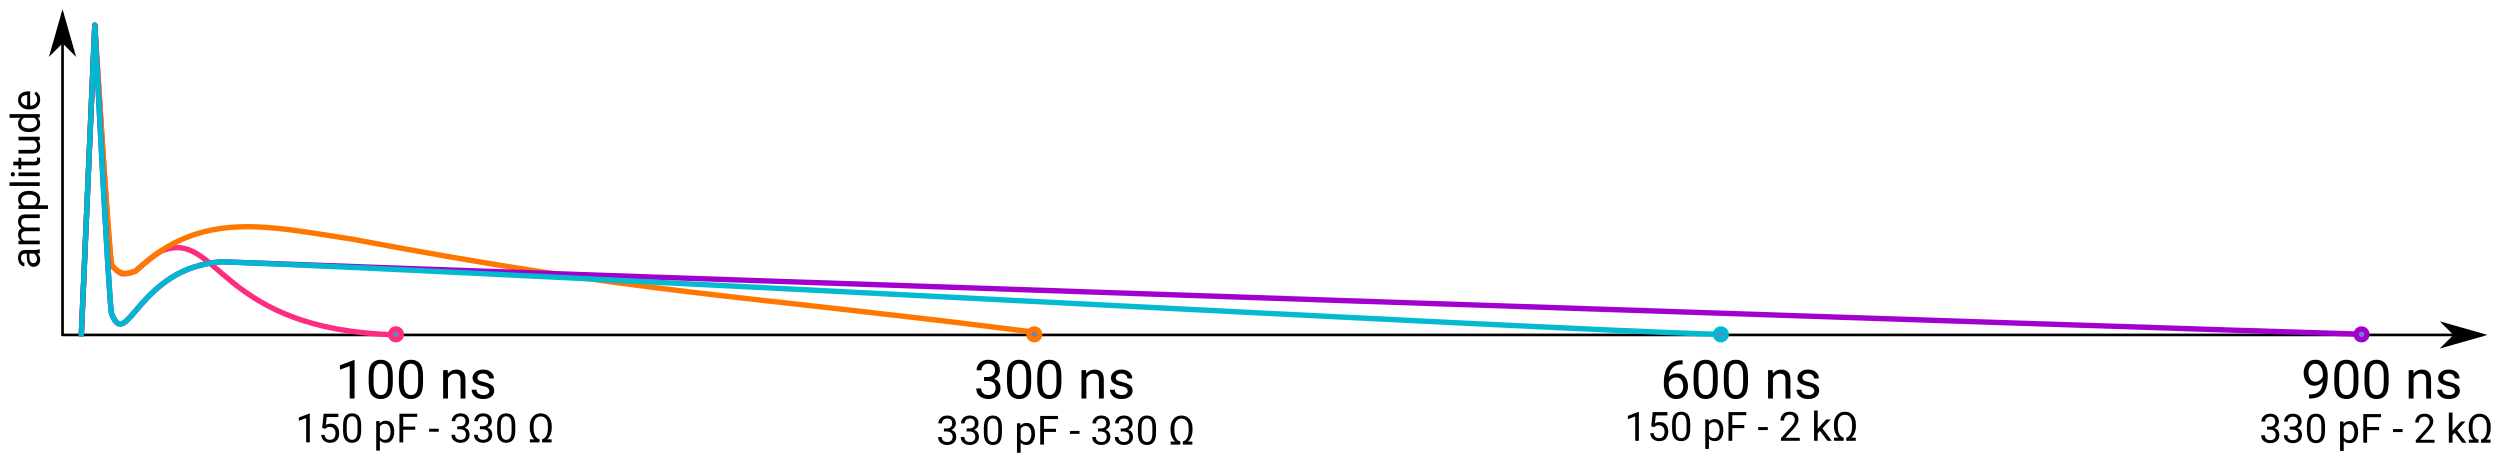
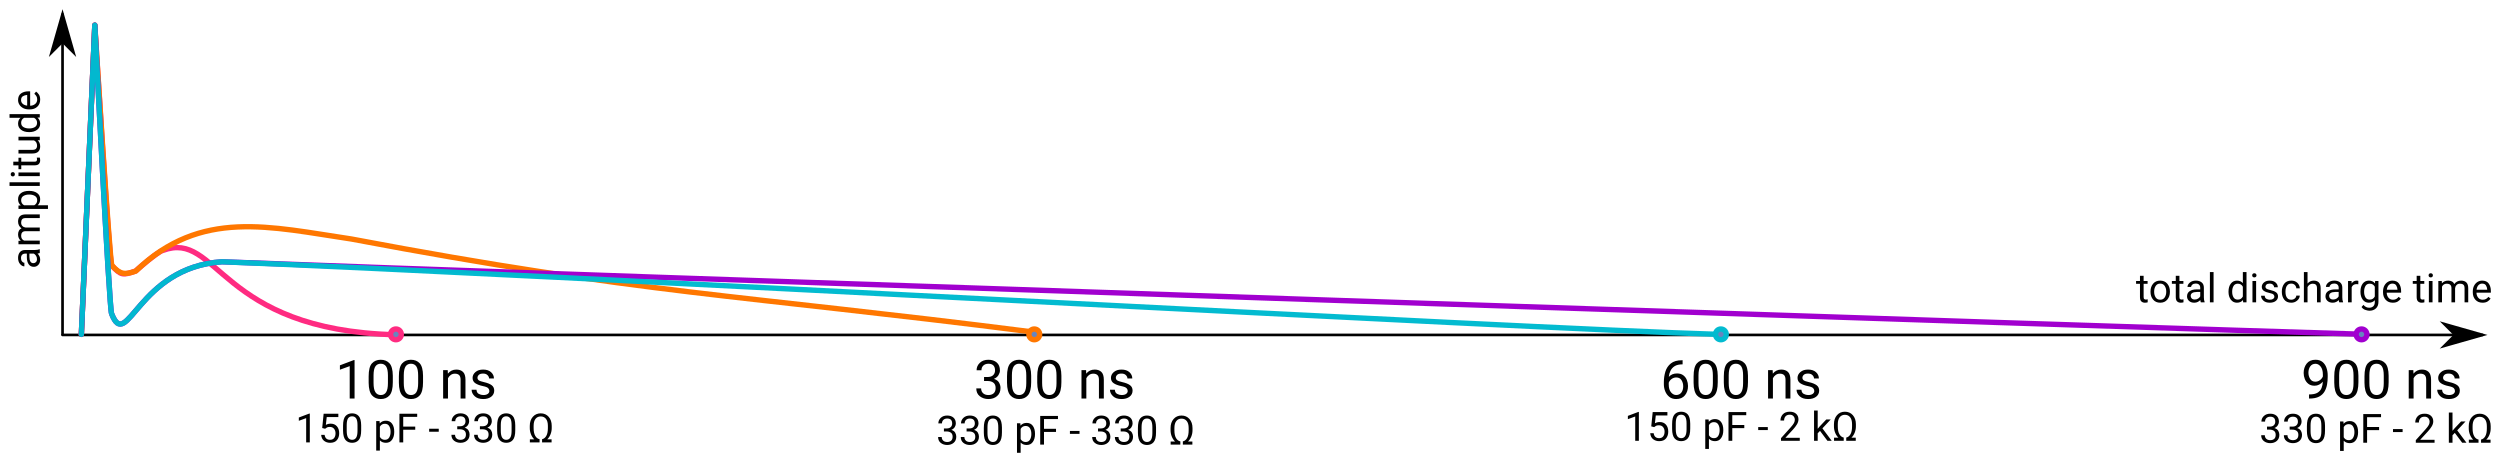
<svg xmlns="http://www.w3.org/2000/svg" width="1312.113mm" height="242.643mm" viewBox="0 0 4649.22 859.759" id="svg2" version="1.1">
  <defs id="defs4">
    <marker style="overflow:visible" id="marker4215" refX="0" refY="0" orient="auto">
      <path transform="matrix(0.8,0,0,0.8,10,0)" style="fill:#000000;fill-opacity:1;fill-rule:evenodd;stroke:#000000;stroke-width:1pt;stroke-opacity:1" d="M 0,0 5,-5 -12.5,0 5,5 0,0 Z" id="path4217" />
    </marker>
    <marker orient="auto" refY="0" refX="0" id="Arrow1Lstart" style="overflow:visible">
      <path id="path4227" d="M 0,0 5,-5 -12.5,0 5,5 0,0 Z" style="fill:#000000;fill-opacity:1;fill-rule:evenodd;stroke:#000000;stroke-width:1pt;stroke-opacity:1" transform="matrix(0.8,0,0,0.8,10,0)" />
    </marker>
    <marker orient="auto" refY="0" refX="0" id="Arrow1Sstart" style="overflow:visible">
      <path id="path4153" d="M 0,0 5,-5 -12.5,0 5,5 0,0 Z" style="fill-rule:evenodd;stroke:#000000;stroke-width:1pt" transform="matrix(0.2,0,0,0.2,1.2,0)" />
    </marker>
    <marker orient="auto" refY="0" refX="0" id="marker4669" style="overflow:visible">
      <path id="path4671" d="M 0,0 5,-5 -12.5,0 5,5 0,0 Z" style="fill-rule:evenodd;stroke:#000000;stroke-width:1pt" transform="matrix(0.2,0,0,0.2,1.2,0)" />
    </marker>
    <marker orient="auto" refY="0" refX="0" id="marker4673" style="overflow:visible">
      <path id="path4675" d="M 0,0 5,-5 -12.5,0 5,5 0,0 Z" style="fill-rule:evenodd;stroke:#000000;stroke-width:1pt" transform="matrix(0.2,0,0,0.2,1.2,0)" />
    </marker>
    <marker orient="auto" refY="0" refX="0" id="Arrow1Mstart" style="overflow:visible">
      <path id="path3769" d="M 0,0 5,-5 -12.5,0 5,5 0,0 Z" style="fill-rule:evenodd;stroke:#000000;stroke-width:1pt" transform="matrix(0.4,0,0,0.4,4,0)" />
    </marker>
    <marker orient="auto" refY="0" refX="0" id="Arrow1Mend" style="overflow:visible">
      <path id="path3772" d="M 0,0 5,-5 -12.5,0 5,5 0,0 Z" style="fill-rule:evenodd;stroke:#000000;stroke-width:1pt" transform="matrix(-0.4,0,0,-0.4,-4,0)" />
    </marker>
  </defs>
  <g id="layer1" transform="translate(196.2979,184.4545)">
    <path style="fill:none;fill-rule:evenodd;stroke:#000000;stroke-width:5;stroke-linecap:round;stroke-linejoin:miter;stroke-miterlimit:4;stroke-dasharray:none;stroke-opacity:1;marker-start:url(#Arrow1Lstart)" d="m 4420,438.434 -4500,0" id="path4221" />
    <path id="path5150" d="m -45,437.362 25,-575 c 0,0 27.19,443.435 31.235,446.694 17.988,19.23 20.624,18.605 44.5,10.591 0,0 40.455,-35.847 50.568,-38.292 C 210,242.362 209.088,429.982 540,438.083" style="fill:none;stroke:#ff2b81;stroke-width:10;stroke-linecap:round;stroke-linejoin:round;stroke-miterlimit:4.1;stroke-dasharray:none;stroke-opacity:1" />
    <path style="fill:none;stroke:#ff7700;stroke-width:10;stroke-linecap:round;stroke-linejoin:round;stroke-miterlimit:4;stroke-dasharray:none;stroke-opacity:1" d="m -45,437.362 25,-575 c 0,0 27.75,443.435 31.796,446.694 15.386,17.339 24.323,17.717 44.5,10.591 C 177.259,202.628 306.465,237.777 457.008,259.99 998.573,362.327 1174.444,362.964 1720,432.362" id="path5152" />
    <text id="text5154" y="638.281" x="353.147" style="font-style:normal;font-variant:normal;font-weight:normal;font-stretch:normal;font-size:75px;line-height:125%;font-family:Roboto;-inkscape-font-specification:Roboto;letter-spacing:0px;word-spacing:0px;fill:#000000;fill-opacity:1;stroke:none" xml:space="preserve">
      <tspan y="638.281" x="353.147" id="tspan5156">150 pF - 330 Ω</tspan>
    </text>
    <text xml:space="preserve" style="font-style:normal;font-variant:normal;font-weight:normal;font-stretch:normal;font-size:75px;line-height:125%;font-family:Roboto;-inkscape-font-specification:Roboto;letter-spacing:0px;word-spacing:0px;fill:#000000;fill-opacity:1;stroke:none" x="1544.793" y="642.353" id="text5158">
      <tspan id="tspan5160" x="1544.793" y="642.353">330 pF - 330 Ω</tspan>
    </text>
    <path id="path5164" d="m -45,437.362 25,-575 c 0,0 27.19,533.339 31.235,536.598 28.765,73.402 48.765,-86.598 205.304,-96.598 560.564,21.608 3639.755,124.966 3988.461,135" style="fill:none;stroke:#a100cf;stroke-width:10;stroke-linecap:round;stroke-linejoin:round;stroke-miterlimit:4;stroke-dasharray:none;stroke-opacity:1" />
    <text id="text5194" y="638.957" x="4005.31" style="font-style:normal;font-variant:normal;font-weight:normal;font-stretch:normal;font-size:75px;line-height:125%;font-family:Roboto;-inkscape-font-specification:Roboto;letter-spacing:0px;word-spacing:0px;fill:#000000;fill-opacity:1;stroke:none" xml:space="preserve">
      <tspan y="638.957" x="4005.31" id="tspan5196">330 pF - 2 kΩ</tspan>
    </text>
    <text id="text5198" y="635.244" x="2824.783" style="font-style:normal;font-variant:normal;font-weight:normal;font-stretch:normal;font-size:75px;line-height:125%;font-family:Roboto;-inkscape-font-specification:Roboto;letter-spacing:0px;word-spacing:0px;fill:#000000;fill-opacity:1;stroke:none" xml:space="preserve">
      <tspan y="635.244" x="2824.783" id="tspan5200">150 pF - 2 kΩ</tspan>
    </text>
    <path style="fill:none;stroke:#00bacf;stroke-width:10;stroke-linecap:round;stroke-linejoin:round;stroke-miterlimit:4;stroke-dasharray:none;stroke-opacity:0.988" d="m -45,437.362 25,-575 c 0,0 27.19,533.339 31.235,536.598 28.765,73.402 48.765,-86.598 205.304,-96.598 560.564,21.608 2434.755,124.966 2783.461,135" id="path4683" />
    <text id="text4685" y="556.651" x="427.482" style="font-style:normal;font-variant:normal;font-weight:normal;font-stretch:normal;font-size:100px;line-height:125%;font-family:Roboto;-inkscape-font-specification:Roboto;letter-spacing:0px;word-spacing:0px;fill:#000000;fill-opacity:1;stroke:none" xml:space="preserve">
      <tspan y="556.651" x="427.482" id="tspan4687">100 ns</tspan>
    </text>
    <circle style="opacity:1;fill:#6785be;fill-opacity:1;stroke:#ff2b81;stroke-width:10;stroke-linecap:round;stroke-linejoin:round;stroke-miterlimit:4.1;stroke-dasharray:none;stroke-dashoffset:0;stroke-opacity:1" id="path4693" cx="540" cy="437.362" r="10" />
    <text xml:space="preserve" style="font-style:normal;font-variant:normal;font-weight:normal;font-stretch:normal;font-size:100px;line-height:125%;font-family:Roboto;-inkscape-font-specification:Roboto;letter-spacing:0px;word-spacing:0px;fill:#000000;fill-opacity:1;stroke:none" x="1614.625" y="556.651" id="text4695">
      <tspan id="tspan4697" x="1614.625" y="556.651">300 ns</tspan>
    </text>
    <circle r="10" cy="437.362" cx="1727.143" id="circle4699" style="opacity:1;fill:#6785be;fill-opacity:1;stroke:#ff7700;stroke-width:10;stroke-linecap:round;stroke-linejoin:round;stroke-miterlimit:4.1;stroke-dasharray:none;stroke-dashoffset:0;stroke-opacity:1" />
    <text id="text4701" y="556.651" x="2891.458" style="font-style:normal;font-variant:normal;font-weight:normal;font-stretch:normal;font-size:100px;line-height:125%;font-family:Roboto;-inkscape-font-specification:Roboto;letter-spacing:0px;word-spacing:0px;fill:#000000;fill-opacity:1;stroke:none" xml:space="preserve">
      <tspan y="556.651" x="2891.458" id="tspan4703">600 ns</tspan>
    </text>
    <circle style="opacity:1;fill:#6785be;fill-opacity:1;stroke:#00bacf;stroke-width:10;stroke-linecap:round;stroke-linejoin:round;stroke-miterlimit:4.1;stroke-dasharray:none;stroke-dashoffset:0;stroke-opacity:0.988" id="circle4705" cx="3003.976" cy="437.362" r="10" />
    <text xml:space="preserve" style="font-style:normal;font-variant:normal;font-weight:normal;font-stretch:normal;font-size:100px;line-height:125%;font-family:Roboto;-inkscape-font-specification:Roboto;letter-spacing:0px;word-spacing:0px;fill:#000000;fill-opacity:1;stroke:none" x="4082.887" y="556.651" id="text4707">
      <tspan id="tspan4709" x="4082.887" y="556.651">900 ns</tspan>
    </text>
    <circle r="10" cy="437.362" cx="4195.404" id="circle4711" style="opacity:1;fill:#6785be;fill-opacity:1;stroke:#a100cf;stroke-width:10;stroke-linecap:round;stroke-linejoin:round;stroke-miterlimit:4.1;stroke-dasharray:none;stroke-dashoffset:0;stroke-opacity:1" />
    <path id="path4213" d="m -80,-157.638 0,595" style="fill:none;fill-rule:evenodd;stroke:#000000;stroke-width:5;stroke-linecap:round;stroke-linejoin:miter;stroke-miterlimit:4;stroke-dasharray:none;stroke-opacity:1;marker-start:url(#marker4215)" />
    <text xml:space="preserve" style="font-style:normal;font-variant:normal;font-weight:normal;font-stretch:normal;font-size:75px;line-height:125%;font-family:Roboto;-inkscape-font-specification:Roboto;letter-spacing:0px;word-spacing:0px;fill:#000000;fill-opacity:1;stroke:none" x="-315.743" y="-122.331" id="text4573" transform="matrix(0,-1,0.9999999,0,0,0)">
      <tspan id="tspan4575" x="-315.743" y="-122.331">amplitude</tspan>
    </text>
+     <text id="text4218" y="377.757" x="3775.81" style="font-style:normal;font-variant:normal;font-weight:normal;font-stretch:normal;font-size:75px;line-height:125%;font-family:Roboto;-inkscape-font-specification:Roboto;letter-spacing:0px;word-spacing:0px;fill:#000000;fill-opacity:1;stroke:none" xml:space="preserve">
+       <tspan y="377.757" x="3775.81" id="tspan4220">total discharge time</tspan>
+     </text>
  </g>
</svg>
